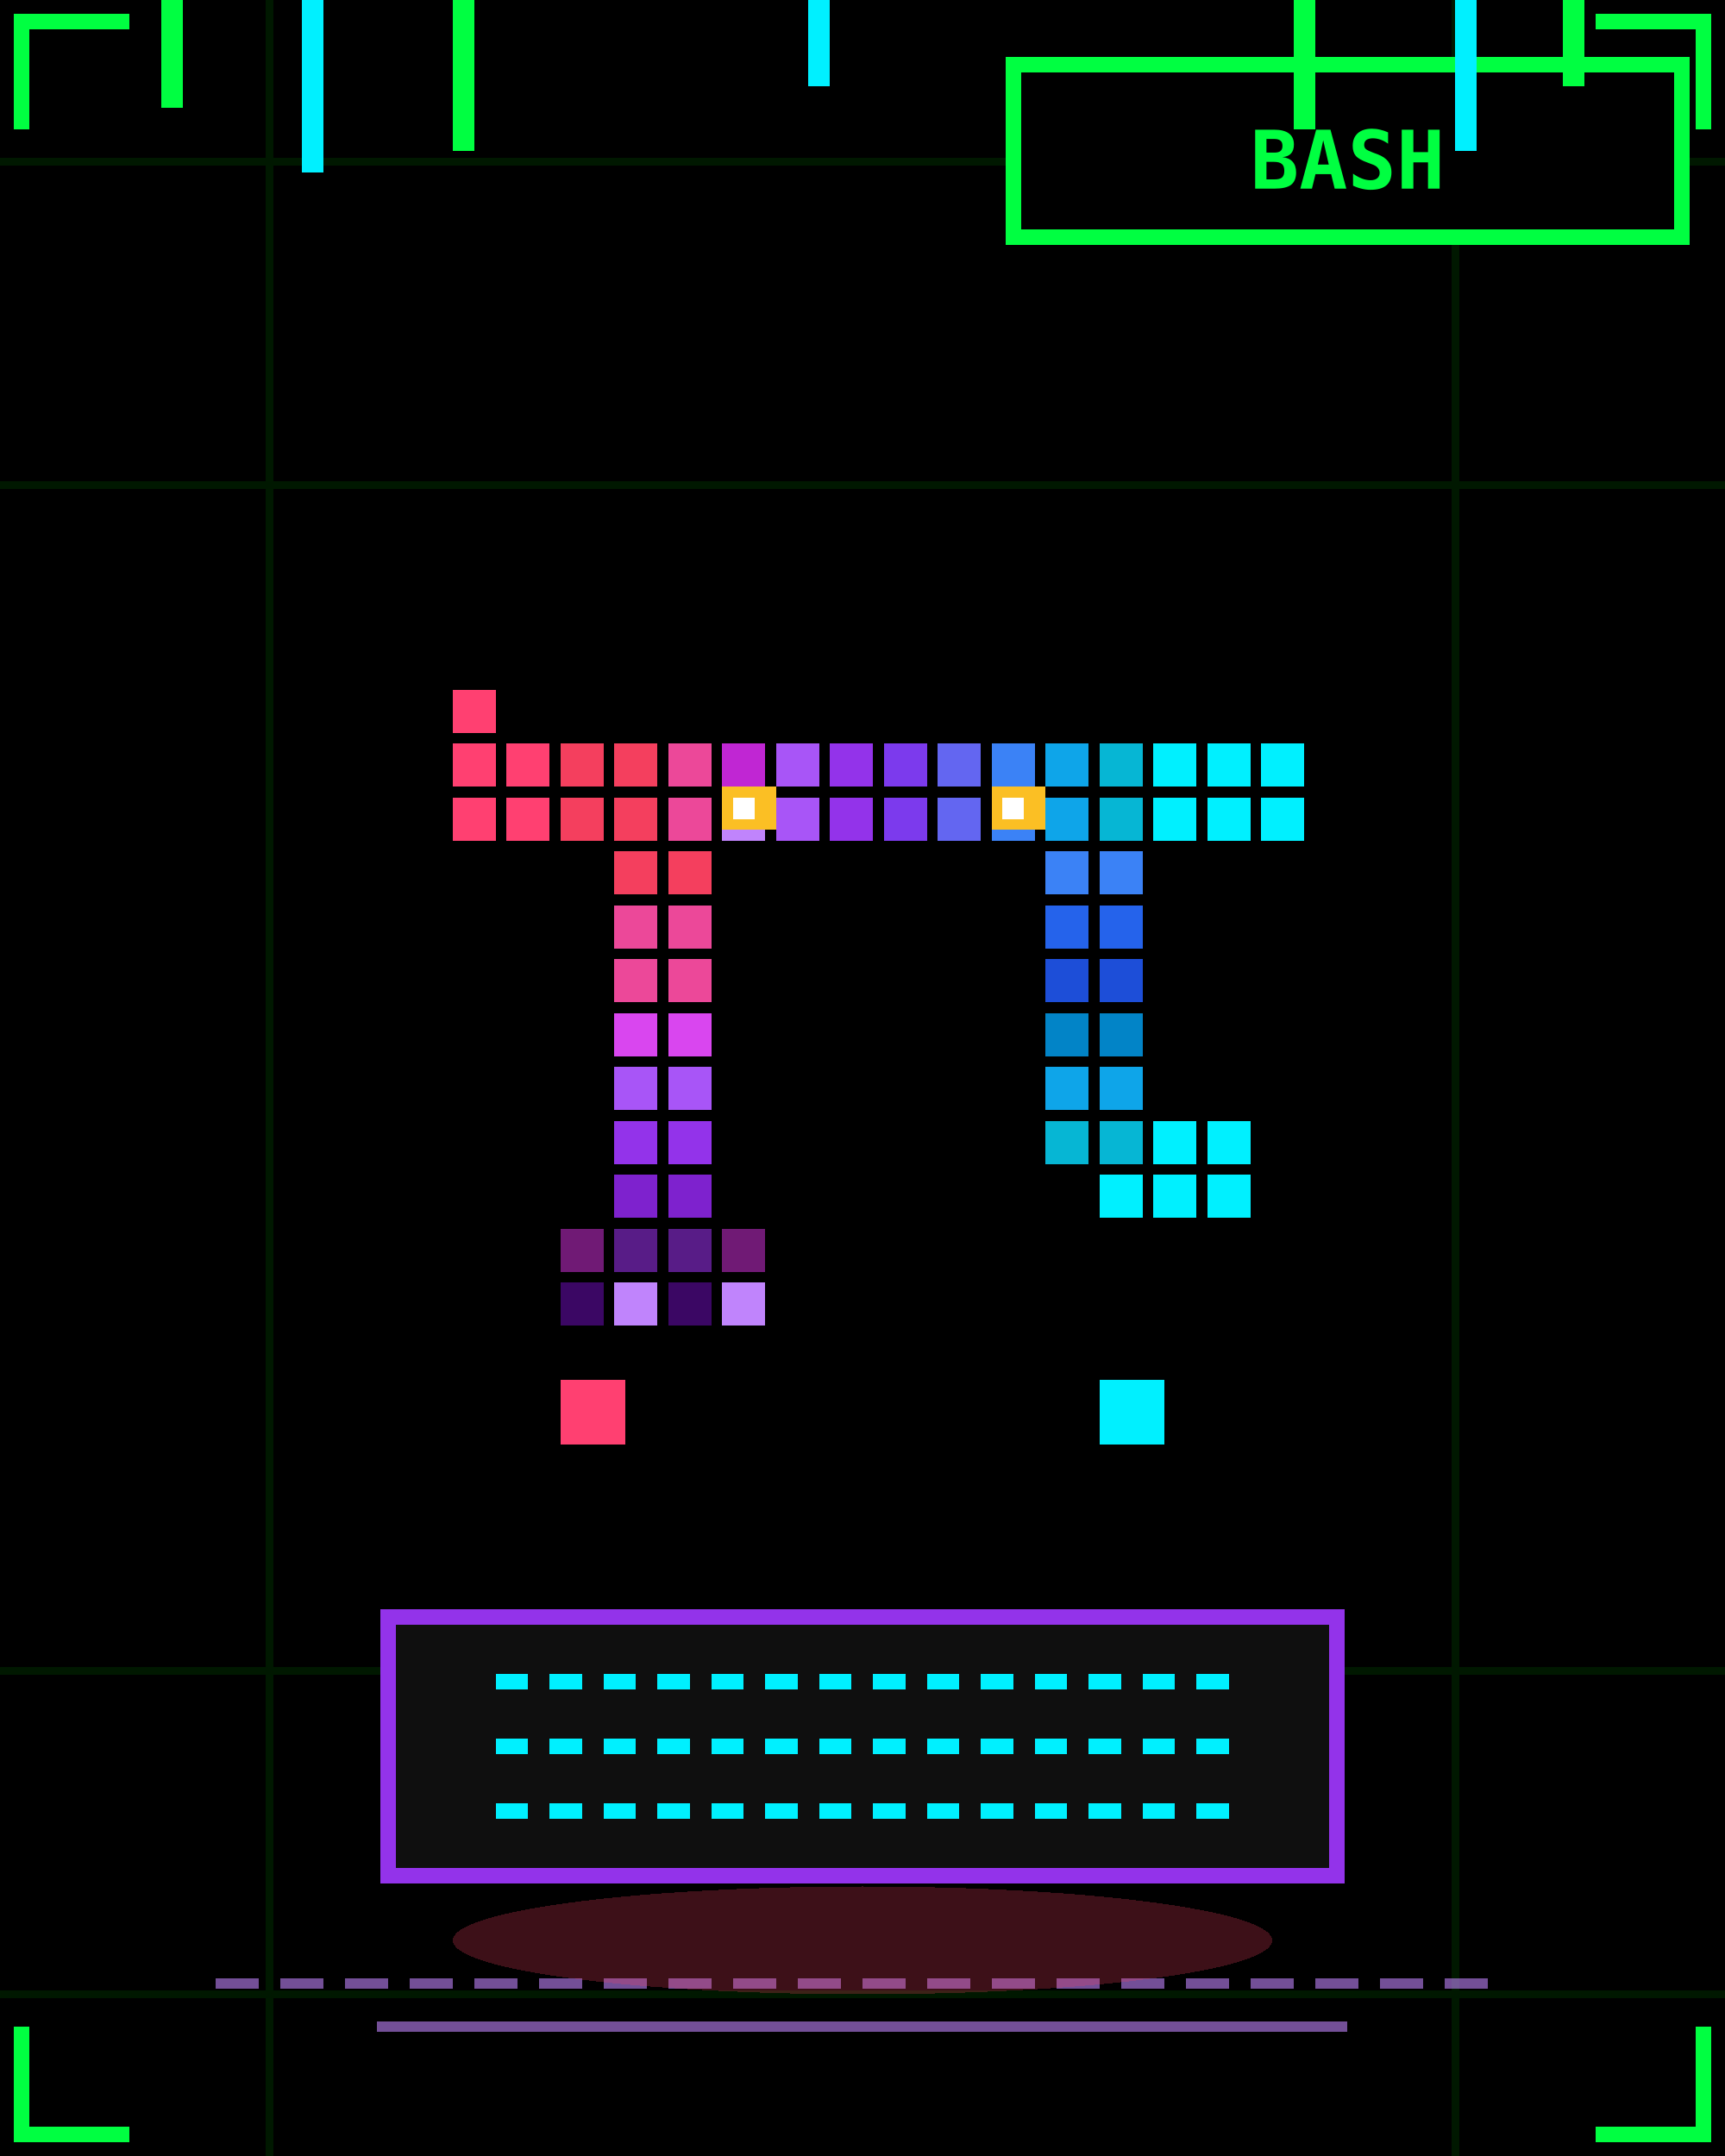
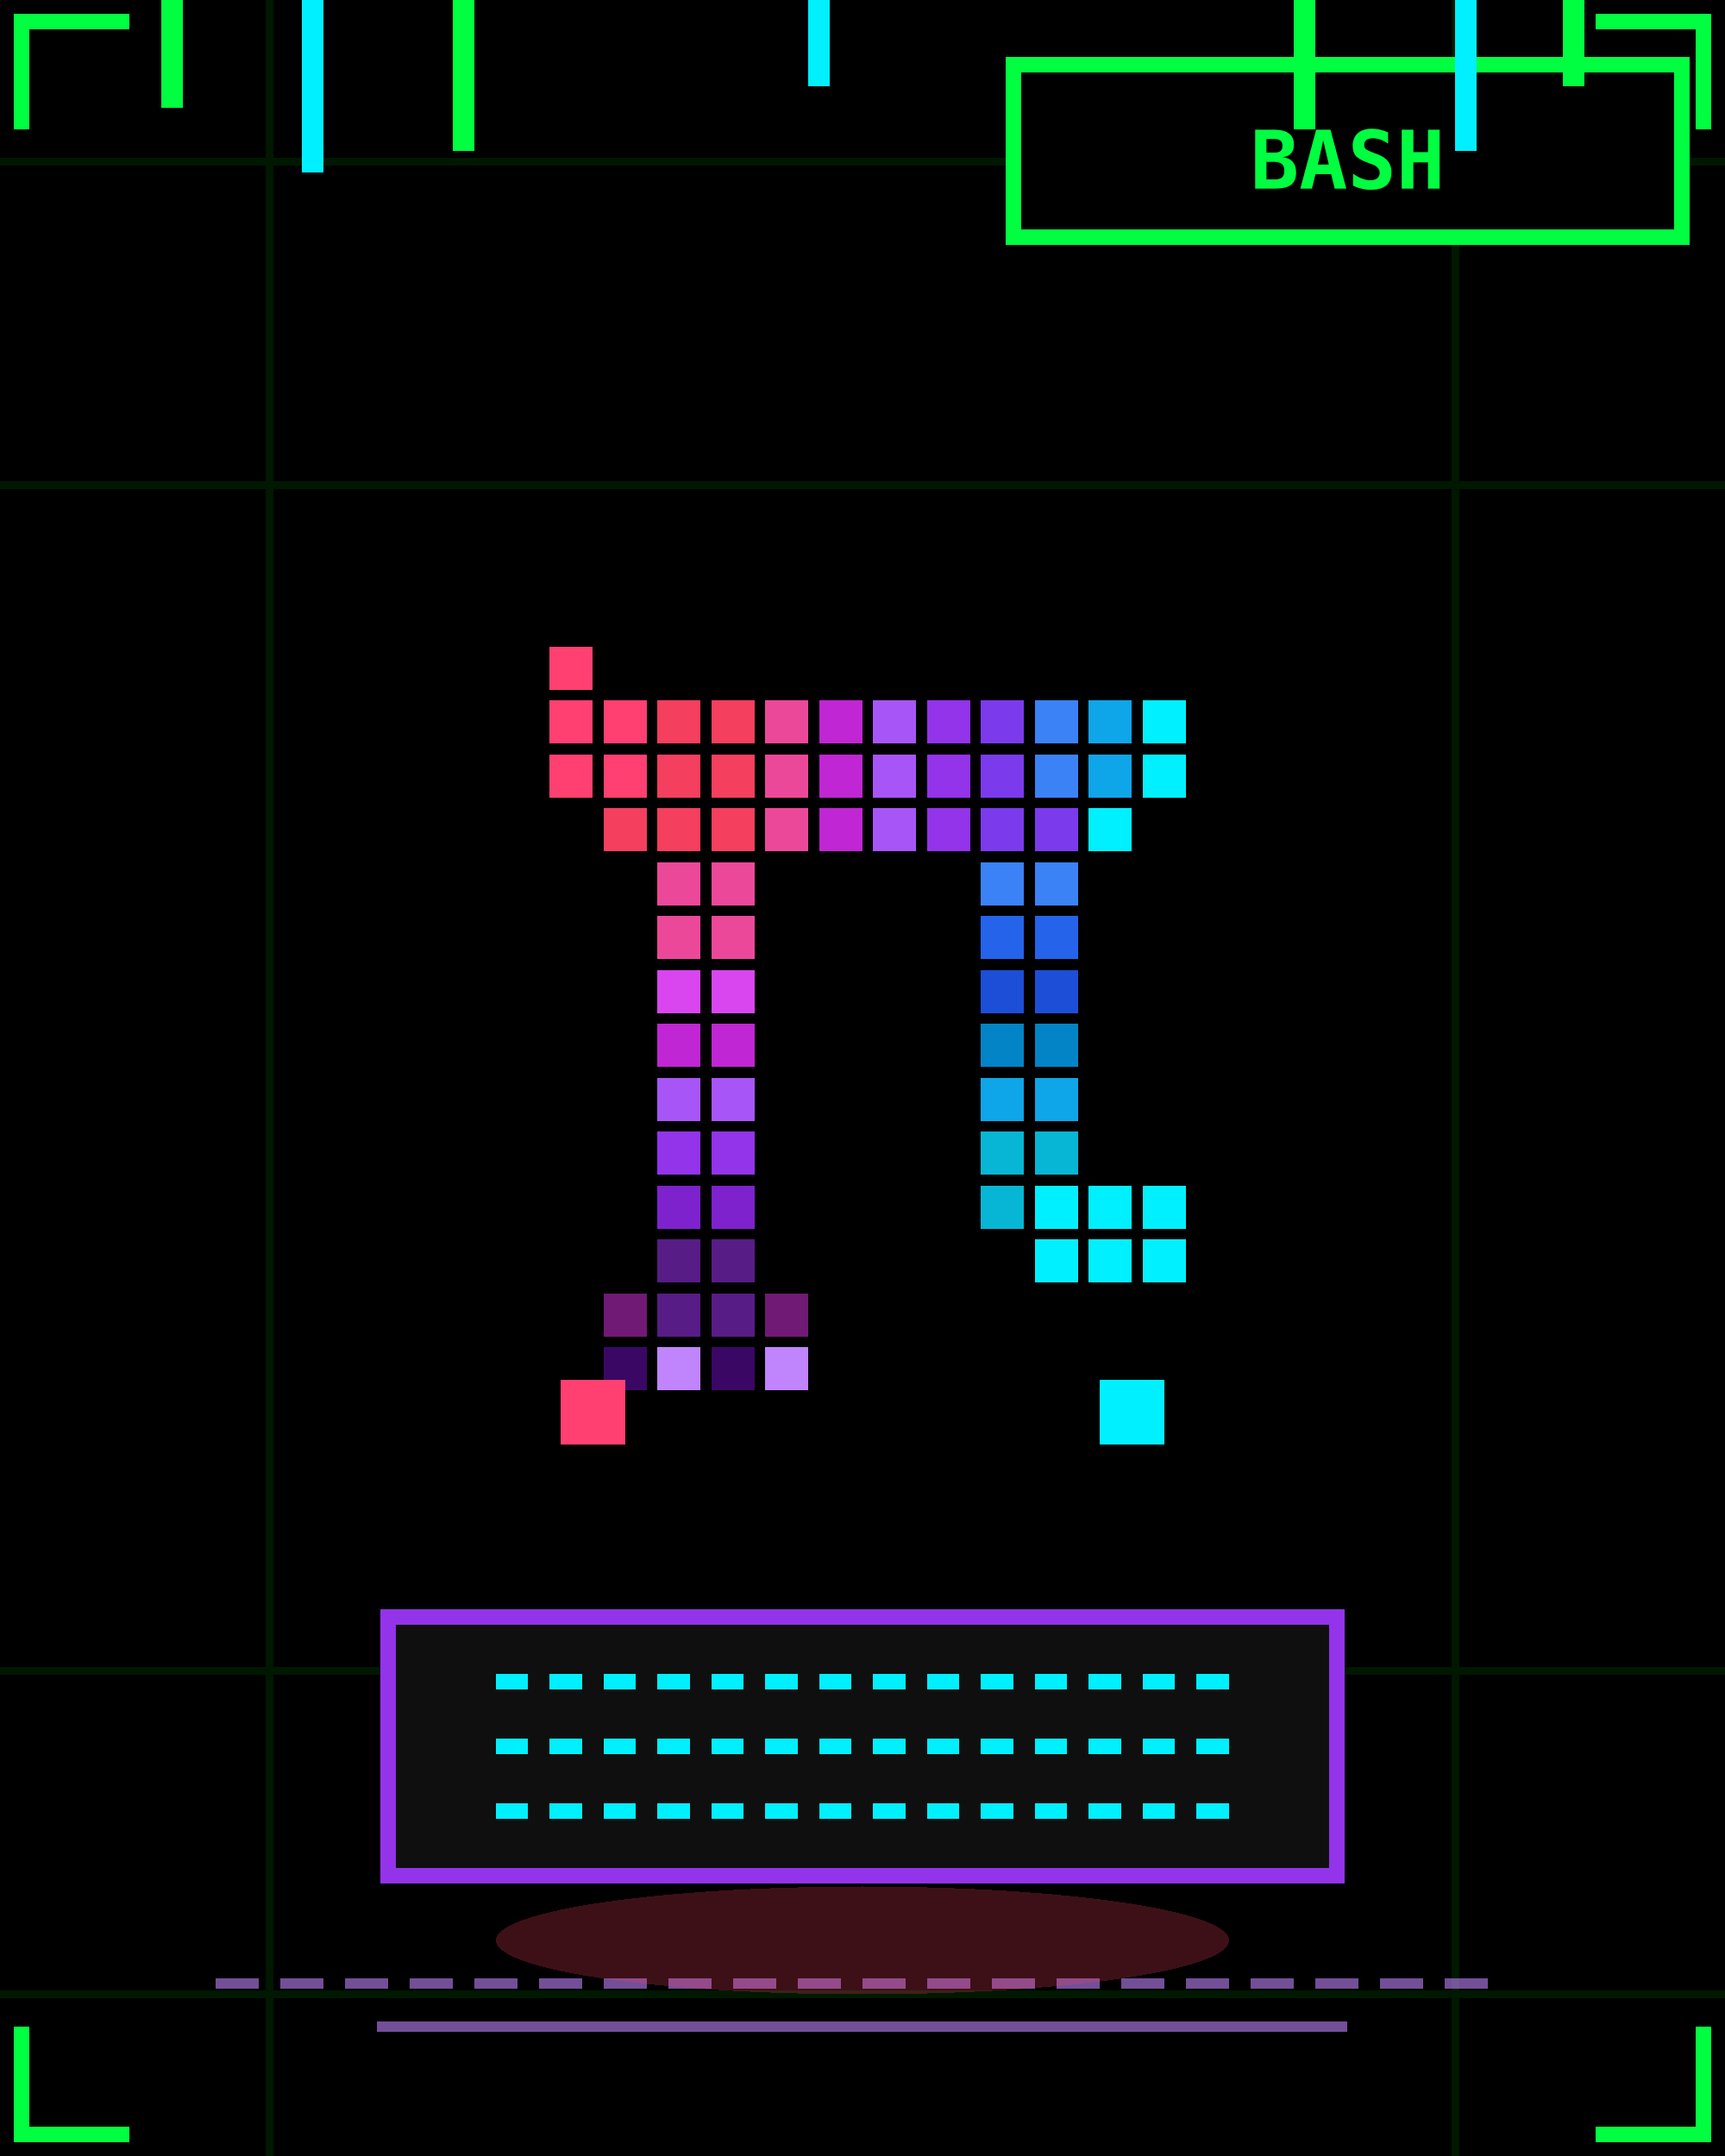
<svg xmlns="http://www.w3.org/2000/svg" viewBox="0 0 160 200" width="100%" height="100%" preserveAspectRatio="none" shape-rendering="crispEdges">
  <defs>
    <pattern id="piHalftone" x="0" y="0" width="4" height="4" patternUnits="userSpaceOnUse">
      <rect width="4" height="4" fill="#180b2c" />
      <rect x="0" y="0" width="2" height="2" fill="#c084fc" />
      <rect x="2" y="2" width="2" height="2" fill="#c084fc" />
    </pattern>
  </defs>
  <style>
    @keyframes matrixStream1 { 0% { transform: translateY(-10px); opacity: 0; } 30% { opacity: 1; } 100% { transform: translateY(205px); opacity: 0; } }
    @keyframes matrixStream2 { 0% { transform: translateY(-10px); opacity: 0; } 30% { opacity: 1; } 100% { transform: translateY(205px); opacity: 0; } }
    @keyframes typingHands { 0%, 100% { transform: translateY(0px); } 50% { transform: translateY(-3px); } }

    .stream-1 { animation: matrixStream1 2s steps(8) infinite; }
    .stream-2 { animation: matrixStream2 2.6s steps(8) infinite 0.8s; }
    .mascot-hacking { animation: typingHands 0.4s steps(2) infinite; transform-origin: 80px 100px; }
  </style>
  <rect width="160" height="200" fill="#000000" />
  <g stroke="#003b00" stroke-width="0.75" opacity="0.4">
    <line x1="0" y1="15" x2="160" y2="15" />
    <line x1="0" y1="45" x2="160" y2="45" />
    <line x1="0" y1="155" x2="160" y2="155" />
    <line x1="0" y1="185" x2="160" y2="185" />
    <line x1="25" y1="0" x2="25" y2="200" />
    <line x1="135" y1="0" x2="135" y2="200" />
  </g>
  <g stroke="#00ff41" stroke-width="1.5" fill="none">
    <path d="M2,12 L2,2 L12,2" />
    <path d="M158,12 L158,2 L148,2" />
    <path d="M2,188 L2,198 L12,198" />
    <path d="M158,188 L158,198 L148,198" />
  </g>
  <g transform="translate(94, 6)">
    <rect width="62" height="16" fill="#000000" stroke="#00ff41" stroke-width="1.5" />
    <text x="31" y="11.5" font-family="'Fira Code', monospace" font-size="7.5" font-weight="900" fill="#00ff41" text-anchor="middle">BASH</text>
  </g>
  <g class="stream-1" fill="#00ff41">
    <rect x="15" y="0" width="2" height="10" />
    <rect x="42" y="0" width="2" height="14" />
    <rect x="120" y="0" width="2" height="12" />
    <rect x="145" y="0" width="2" height="8" />
  </g>
  <g class="stream-2" fill="#00f0ff">
    <rect x="28" y="0" width="2" height="16" />
    <rect x="75" y="0" width="2" height="8" />
    <rect x="135" y="0" width="2" height="14" />
  </g>
  <g transform="translate(36, 150)">
    <rect width="88" height="24" fill="#0f0f0f" stroke="#9333ea" stroke-width="1.5" />
    <line x1="10" y1="6" x2="78" y2="6" stroke="#00f0ff" stroke-width="1.5" stroke-dasharray="3,2" />
    <line x1="10" y1="12" x2="78" y2="12" stroke="#00f0ff" stroke-width="1.5" stroke-dasharray="3,2" />
    <line x1="10" y1="18" x2="78" y2="18" stroke="#00f0ff" stroke-width="1.5" stroke-dasharray="3,2" />
  </g>
  <g opacity="0.6" stroke="#c084fc" stroke-width="1">
    <line x1="20" y1="184" x2="140" y2="184" stroke-dasharray="4,2" />
    <line x1="35" y1="188" x2="125" y2="188" />
  </g>
-   <ellipse cx="80" cy="180" rx="38" ry="5" fill="#f43f5e" opacity="0.25" />
+   <ellipse cx="80" cy="180" rx="34" ry="5" fill="#f43f5e" opacity="0.25" />
  <g class="mascot-hacking">
-     <rect x="42" y="64" width="4" height="4" fill="#ff4071" />
-     <rect x="42" y="69" width="4" height="4" fill="#ff4071" />
-     <rect x="42" y="74" width="4" height="4" fill="#ff4071" />
-     <rect x="47" y="69" width="4" height="4" fill="#ff4071" />
-     <rect x="52" y="69" width="4" height="4" fill="#f43f5e" />
-     <rect x="57" y="69" width="4" height="4" fill="#f43f5e" />
-     <rect x="62" y="69" width="4" height="4" fill="#ec4899" />
-     <rect x="67" y="69" width="4" height="4" fill="#c026d3" />
-     <rect x="72" y="69" width="4" height="4" fill="#a855f7" />
-     <rect x="77" y="69" width="4" height="4" fill="#9333ea" />
-     <rect x="82" y="69" width="4" height="4" fill="#7c3aed" />
-     <rect x="87" y="69" width="4" height="4" fill="#6366f1" />
-     <rect x="92" y="69" width="4" height="4" fill="#3b82f6" />
-     <rect x="97" y="69" width="4" height="4" fill="#0ea5e9" />
-     <rect x="102" y="69" width="4" height="4" fill="#06b6d4" />
-     <rect x="107" y="69" width="4" height="4" fill="#00f0ff" />
-     <rect x="112" y="69" width="4" height="4" fill="#00f0ff" />
-     <rect x="117" y="69" width="4" height="4" fill="#00f0ff" />
-     <rect x="117" y="74" width="4" height="4" fill="#00f0ff" />
-     <rect x="47" y="74" width="4" height="4" fill="#ff4071" />
-     <rect x="52" y="74" width="4" height="4" fill="#f43f5e" />
-     <rect x="57" y="74" width="4" height="4" fill="#f43f5e" />
-     <rect x="62" y="74" width="4" height="4" fill="#ec4899" />
-     <rect x="67" y="74" width="4" height="4" fill="#c084fc" />
-     <rect x="72" y="74" width="4" height="4" fill="#a855f7" />
-     <rect x="77" y="74" width="4" height="4" fill="#9333ea" />
-     <rect x="82" y="74" width="4" height="4" fill="#7c3aed" />
-     <rect x="87" y="74" width="4" height="4" fill="#6366f1" />
-     <rect x="92" y="74" width="4" height="4" fill="#3b82f6" />
-     <rect x="97" y="74" width="4" height="4" fill="#0ea5e9" />
-     <rect x="102" y="74" width="4" height="4" fill="#06b6d4" />
-     <rect x="107" y="74" width="4" height="4" fill="#00f0ff" />
-     <rect x="112" y="74" width="4" height="4" fill="#00f0ff" />
-     <rect x="57" y="79" width="4" height="4" fill="#f43f5e" />
-     <rect x="62" y="79" width="4" height="4" fill="#f43f5e" />
-     <rect x="57" y="84" width="4" height="4" fill="#ec4899" />
-     <rect x="62" y="84" width="4" height="4" fill="#ec4899" />
-     <rect x="57" y="89" width="4" height="4" fill="#ec4899" />
-     <rect x="62" y="89" width="4" height="4" fill="#ec4899" />
-     <rect x="57" y="94" width="4" height="4" fill="#d946ef" />
-     <rect x="62" y="94" width="4" height="4" fill="#d946ef" />
-     <rect x="57" y="99" width="4" height="4" fill="#a855f7" />
-     <rect x="62" y="99" width="4" height="4" fill="#a855f7" />
-     <rect x="57" y="104" width="4" height="4" fill="#9333ea" />
-     <rect x="62" y="104" width="4" height="4" fill="#9333ea" />
-     <rect x="57" y="109" width="4" height="4" fill="#7e22ce" />
-     <rect x="62" y="109" width="4" height="4" fill="#7e22ce" />
-     <rect x="52" y="114" width="4" height="4" fill="#701a75" />
-     <rect x="57" y="114" width="4" height="4" fill="#581c87" />
-     <rect x="62" y="114" width="4" height="4" fill="#581c87" />
-     <rect x="67" y="114" width="4" height="4" fill="#701a75" />
-     <rect x="52" y="119" width="4" height="4" fill="#3b0764" />
-     <rect x="57" y="119" width="4" height="4" fill="#c084fc" />
-     <rect x="62" y="119" width="4" height="4" fill="#3b0764" />
-     <rect x="67" y="119" width="4" height="4" fill="#c084fc" />
-     <rect x="97" y="79" width="4" height="4" fill="#3b82f6" />
-     <rect x="102" y="79" width="4" height="4" fill="#3b82f6" />
-     <rect x="97" y="84" width="4" height="4" fill="#2563eb" />
-     <rect x="102" y="84" width="4" height="4" fill="#2563eb" />
-     <rect x="97" y="89" width="4" height="4" fill="#1d4ed8" />
-     <rect x="102" y="89" width="4" height="4" fill="#1d4ed8" />
-     <rect x="97" y="94" width="4" height="4" fill="#0284c7" />
-     <rect x="102" y="94" width="4" height="4" fill="#0284c7" />
-     <rect x="97" y="99" width="4" height="4" fill="#0ea5e9" />
-     <rect x="102" y="99" width="4" height="4" fill="#0ea5e9" />
-     <rect x="97" y="104" width="4" height="4" fill="#06b6d4" />
-     <rect x="102" y="104" width="4" height="4" fill="#06b6d4" />
-     <rect x="107" y="104" width="4" height="4" fill="#00f0ff" />
-     <rect x="102" y="109" width="4" height="4" fill="#00f0ff" />
-     <rect x="107" y="109" width="4" height="4" fill="#00f0ff" />
-     <rect x="112" y="109" width="4" height="4" fill="#00f0ff" />
-     <rect x="112" y="104" width="4" height="4" fill="#00f0ff" />
-     <rect x="67" y="73" width="5" height="4" fill="#fbbf24" />
-     <rect x="68" y="74" width="2" height="2" fill="#ffffff" />
-     <rect x="92" y="73" width="5" height="4" fill="#fbbf24" />
-     <rect x="93" y="74" width="2" height="2" fill="#ffffff" />
+     <rect x="51" y="60" width="4" height="4" fill="#ff4071" />
+     <rect x="51" y="65" width="4" height="4" fill="#ff4071" />
+     <rect x="51" y="70" width="4" height="4" fill="#ff4071" />
+     <rect x="56" y="65" width="4" height="4" fill="#ff4071" />
+     <rect x="61" y="65" width="4" height="4" fill="#f43f5e" />
+     <rect x="66" y="65" width="4" height="4" fill="#f43f5e" />
+     <rect x="71" y="65" width="4" height="4" fill="#ec4899" />
+     <rect x="76" y="65" width="4" height="4" fill="#c026d3" />
+     <rect x="81" y="65" width="4" height="4" fill="#a855f7" />
+     <rect x="86" y="65" width="4" height="4" fill="#9333ea" />
+     <rect x="91" y="65" width="4" height="4" fill="#7c3aed" />
+     <rect x="96" y="65" width="4" height="4" fill="#3b82f6" />
+     <rect x="101" y="65" width="4" height="4" fill="#0ea5e9" />
+     <rect x="106" y="65" width="4" height="4" fill="#00f0ff" />
+     <rect x="106" y="70" width="4" height="4" fill="#00f0ff" />
+     <rect x="56" y="70" width="4" height="4" fill="#ff4071" />
+     <rect x="61" y="70" width="4" height="4" fill="#f43f5e" />
+     <rect x="66" y="70" width="4" height="4" fill="#f43f5e" />
+     <rect x="71" y="70" width="4" height="4" fill="#ec4899" />
+     <rect x="76" y="70" width="4" height="4" fill="#c026d3" />
+     <rect x="81" y="70" width="4" height="4" fill="#a855f7" />
+     <rect x="86" y="70" width="4" height="4" fill="#9333ea" />
+     <rect x="91" y="70" width="4" height="4" fill="#7c3aed" />
+     <rect x="96" y="70" width="4" height="4" fill="#3b82f6" />
+     <rect x="101" y="70" width="4" height="4" fill="#0ea5e9" />
+     <rect x="56" y="75" width="4" height="4" fill="#f43f5e" />
+     <rect x="71" y="75" width="4" height="4" fill="#ec4899" />
+     <rect x="76" y="75" width="4" height="4" fill="#c026d3" />
+     <rect x="81" y="75" width="4" height="4" fill="#a855f7" />
+     <rect x="86" y="75" width="4" height="4" fill="#9333ea" />
+     <rect x="101" y="75" width="4" height="4" fill="#00f0ff" />
+     <rect x="61" y="75" width="4" height="4" fill="#f43f5e" />
+     <rect x="66" y="75" width="4" height="4" fill="#f43f5e" />
+     <rect x="61" y="80" width="4" height="4" fill="#ec4899" />
+     <rect x="66" y="80" width="4" height="4" fill="#ec4899" />
+     <rect x="61" y="85" width="4" height="4" fill="#ec4899" />
+     <rect x="66" y="85" width="4" height="4" fill="#ec4899" />
+     <rect x="61" y="90" width="4" height="4" fill="#d946ef" />
+     <rect x="66" y="90" width="4" height="4" fill="#d946ef" />
+     <rect x="61" y="95" width="4" height="4" fill="#c026d3" />
+     <rect x="66" y="95" width="4" height="4" fill="#c026d3" />
+     <rect x="61" y="100" width="4" height="4" fill="#a855f7" />
+     <rect x="66" y="100" width="4" height="4" fill="#a855f7" />
+     <rect x="61" y="105" width="4" height="4" fill="#9333ea" />
+     <rect x="66" y="105" width="4" height="4" fill="#9333ea" />
+     <rect x="61" y="110" width="4" height="4" fill="#7e22ce" />
+     <rect x="66" y="110" width="4" height="4" fill="#7e22ce" />
+     <rect x="61" y="115" width="4" height="4" fill="#581c87" />
+     <rect x="66" y="115" width="4" height="4" fill="#581c87" />
+     <rect x="56" y="120" width="4" height="4" fill="#701a75" />
+     <rect x="61" y="120" width="4" height="4" fill="#581c87" />
+     <rect x="66" y="120" width="4" height="4" fill="#581c87" />
+     <rect x="71" y="120" width="4" height="4" fill="#701a75" />
+     <rect x="56" y="125" width="4" height="4" fill="#3b0764" />
+     <rect x="61" y="125" width="4" height="4" fill="#c084fc" />
+     <rect x="66" y="125" width="4" height="4" fill="#3b0764" />
+     <rect x="71" y="125" width="4" height="4" fill="#c084fc" />
+     <rect x="91" y="75" width="4" height="4" fill="#7c3aed" />
+     <rect x="96" y="75" width="4" height="4" fill="#7c3aed" />
+     <rect x="91" y="80" width="4" height="4" fill="#3b82f6" />
+     <rect x="96" y="80" width="4" height="4" fill="#3b82f6" />
+     <rect x="91" y="85" width="4" height="4" fill="#2563eb" />
+     <rect x="96" y="85" width="4" height="4" fill="#2563eb" />
+     <rect x="91" y="90" width="4" height="4" fill="#1d4ed8" />
+     <rect x="96" y="90" width="4" height="4" fill="#1d4ed8" />
+     <rect x="91" y="95" width="4" height="4" fill="#0284c7" />
+     <rect x="96" y="95" width="4" height="4" fill="#0284c7" />
+     <rect x="91" y="100" width="4" height="4" fill="#0ea5e9" />
+     <rect x="96" y="100" width="4" height="4" fill="#0ea5e9" />
+     <rect x="91" y="105" width="4" height="4" fill="#06b6d4" />
+     <rect x="96" y="105" width="4" height="4" fill="#06b6d4" />
+     <rect x="91" y="110" width="4" height="4" fill="#06b6d4" />
+     <rect x="96" y="110" width="4" height="4" fill="#00f0ff" />
+     <rect x="101" y="110" width="4" height="4" fill="#00f0ff" />
+     <rect x="96" y="115" width="4" height="4" fill="#00f0ff" />
+     <rect x="101" y="115" width="4" height="4" fill="#00f0ff" />
+     <rect x="106" y="115" width="4" height="4" fill="#00f0ff" />
+     <rect x="106" y="110" width="4" height="4" fill="#00f0ff" />
    <rect x="52" y="128" width="6" height="6" fill="#ff4071" />
    <rect x="102" y="128" width="6" height="6" fill="#00f0ff" />
  </g>
</svg>
